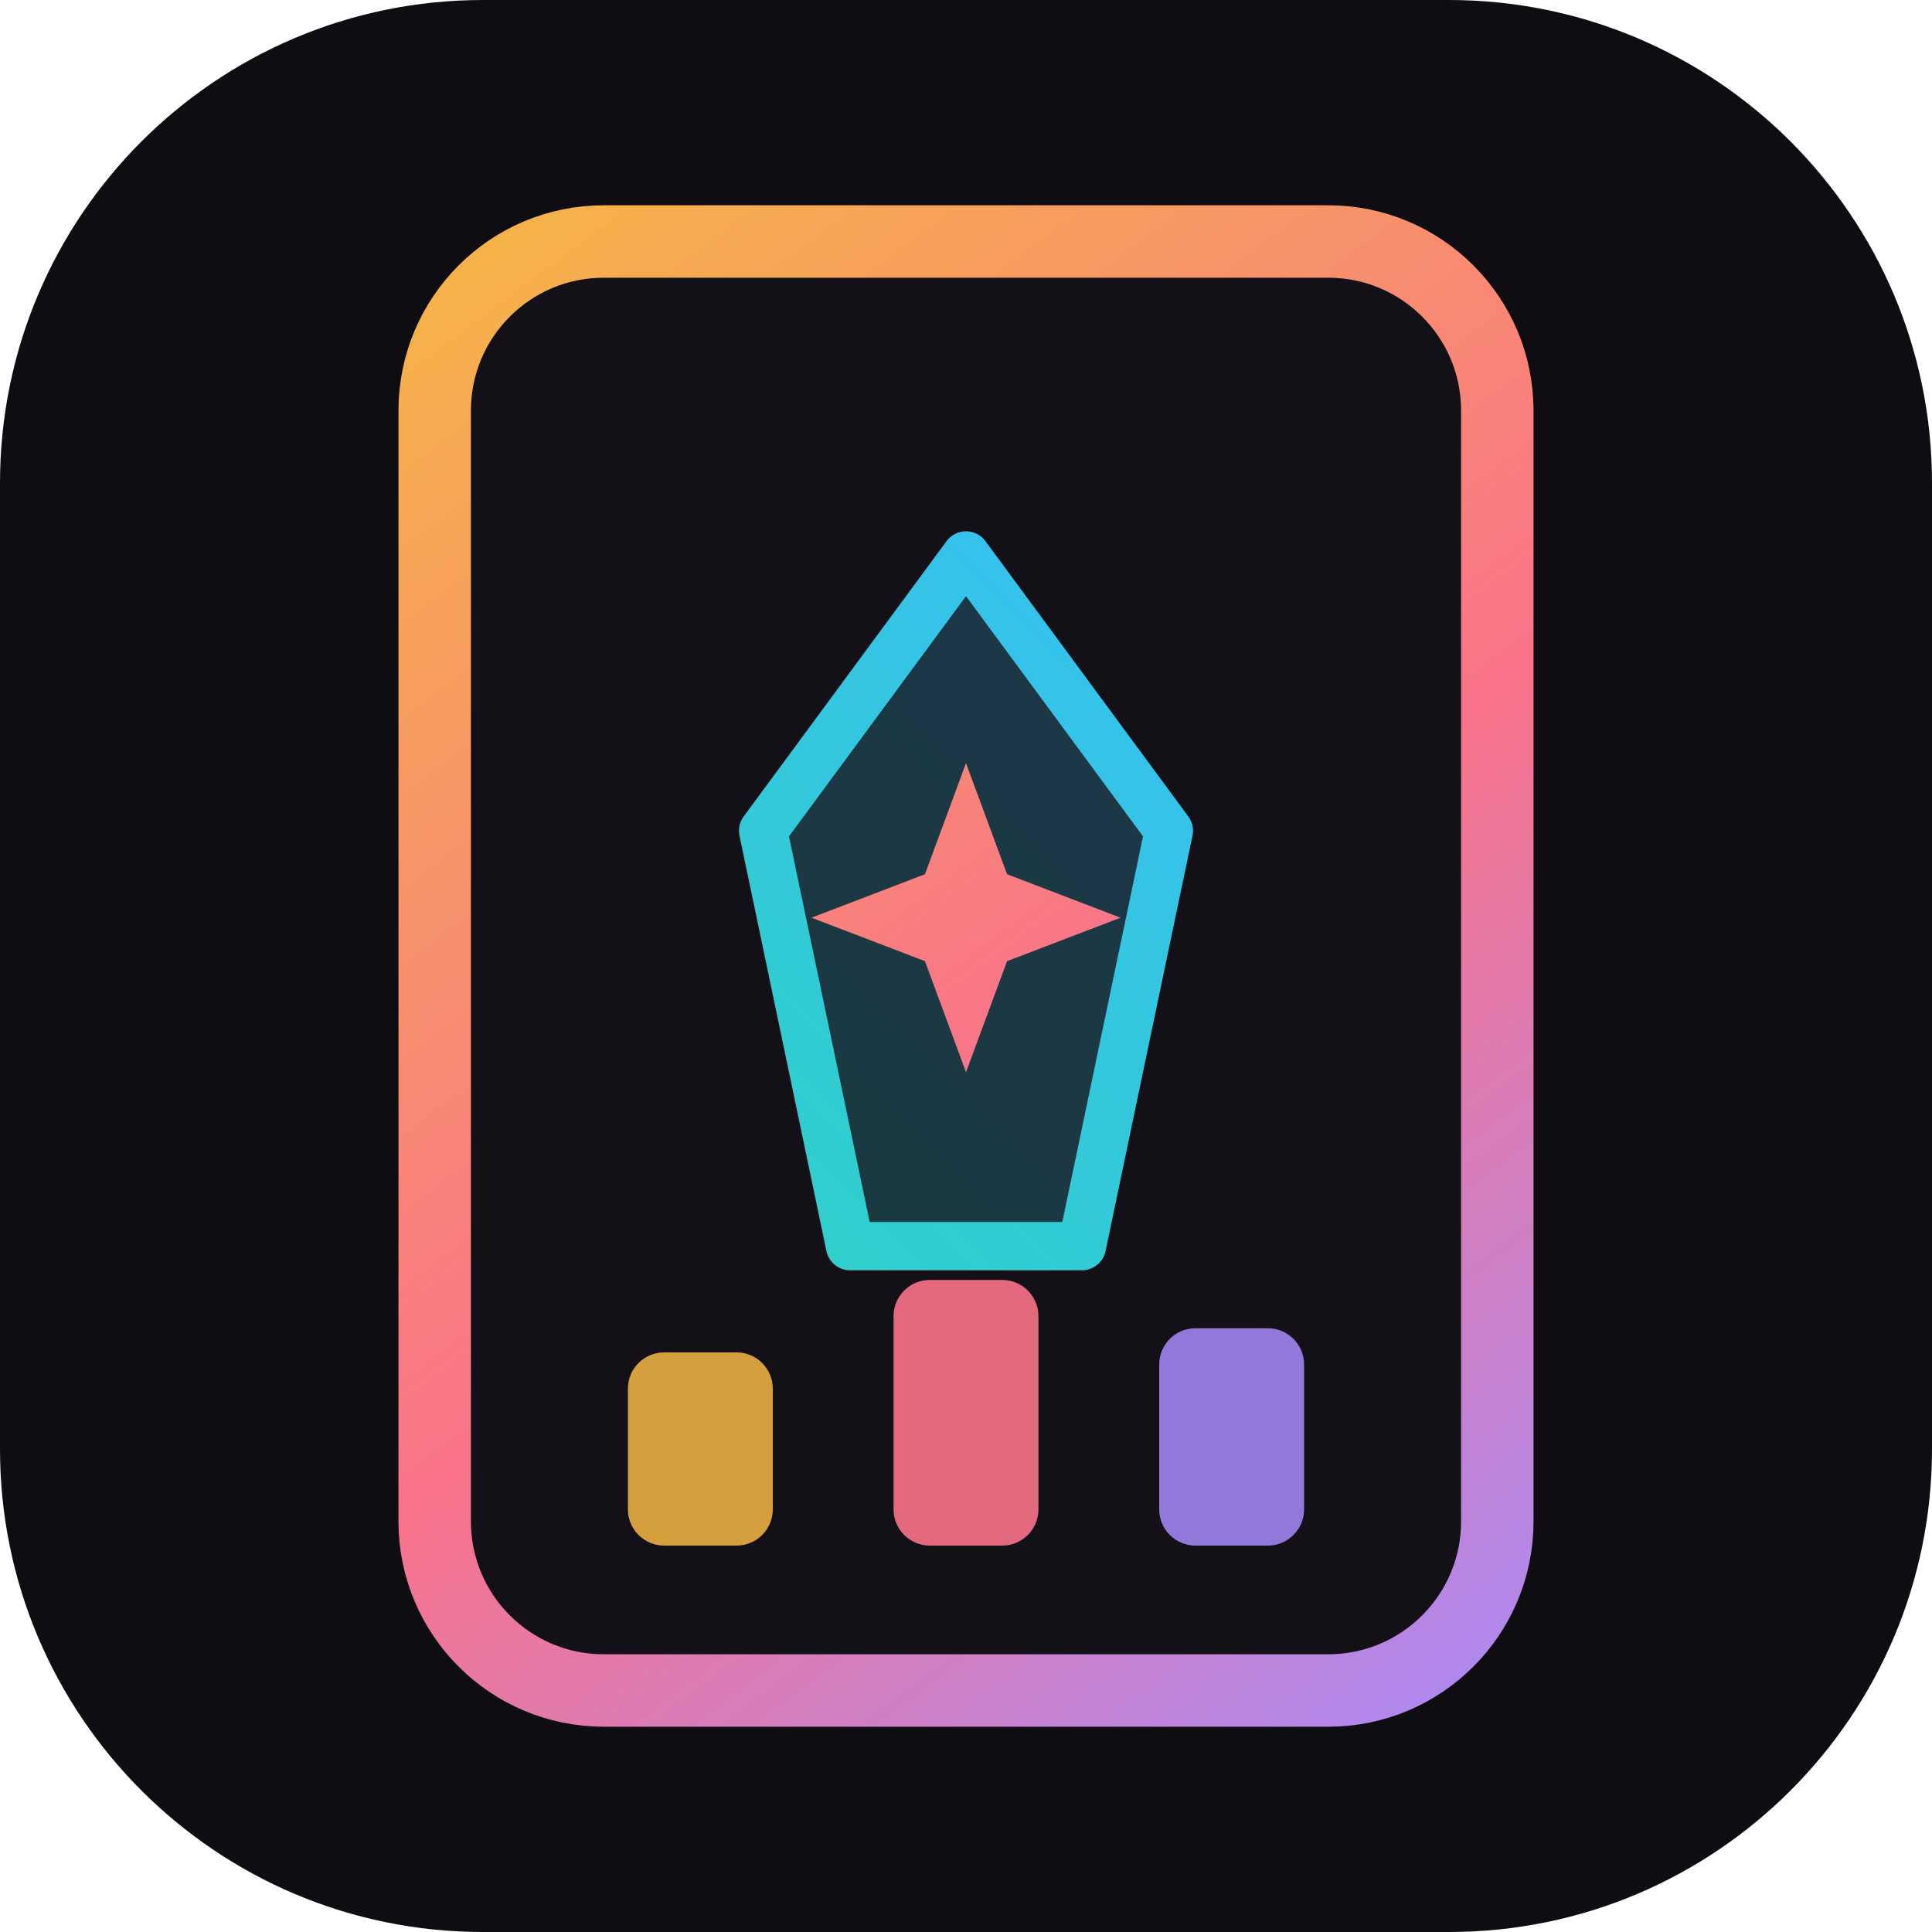
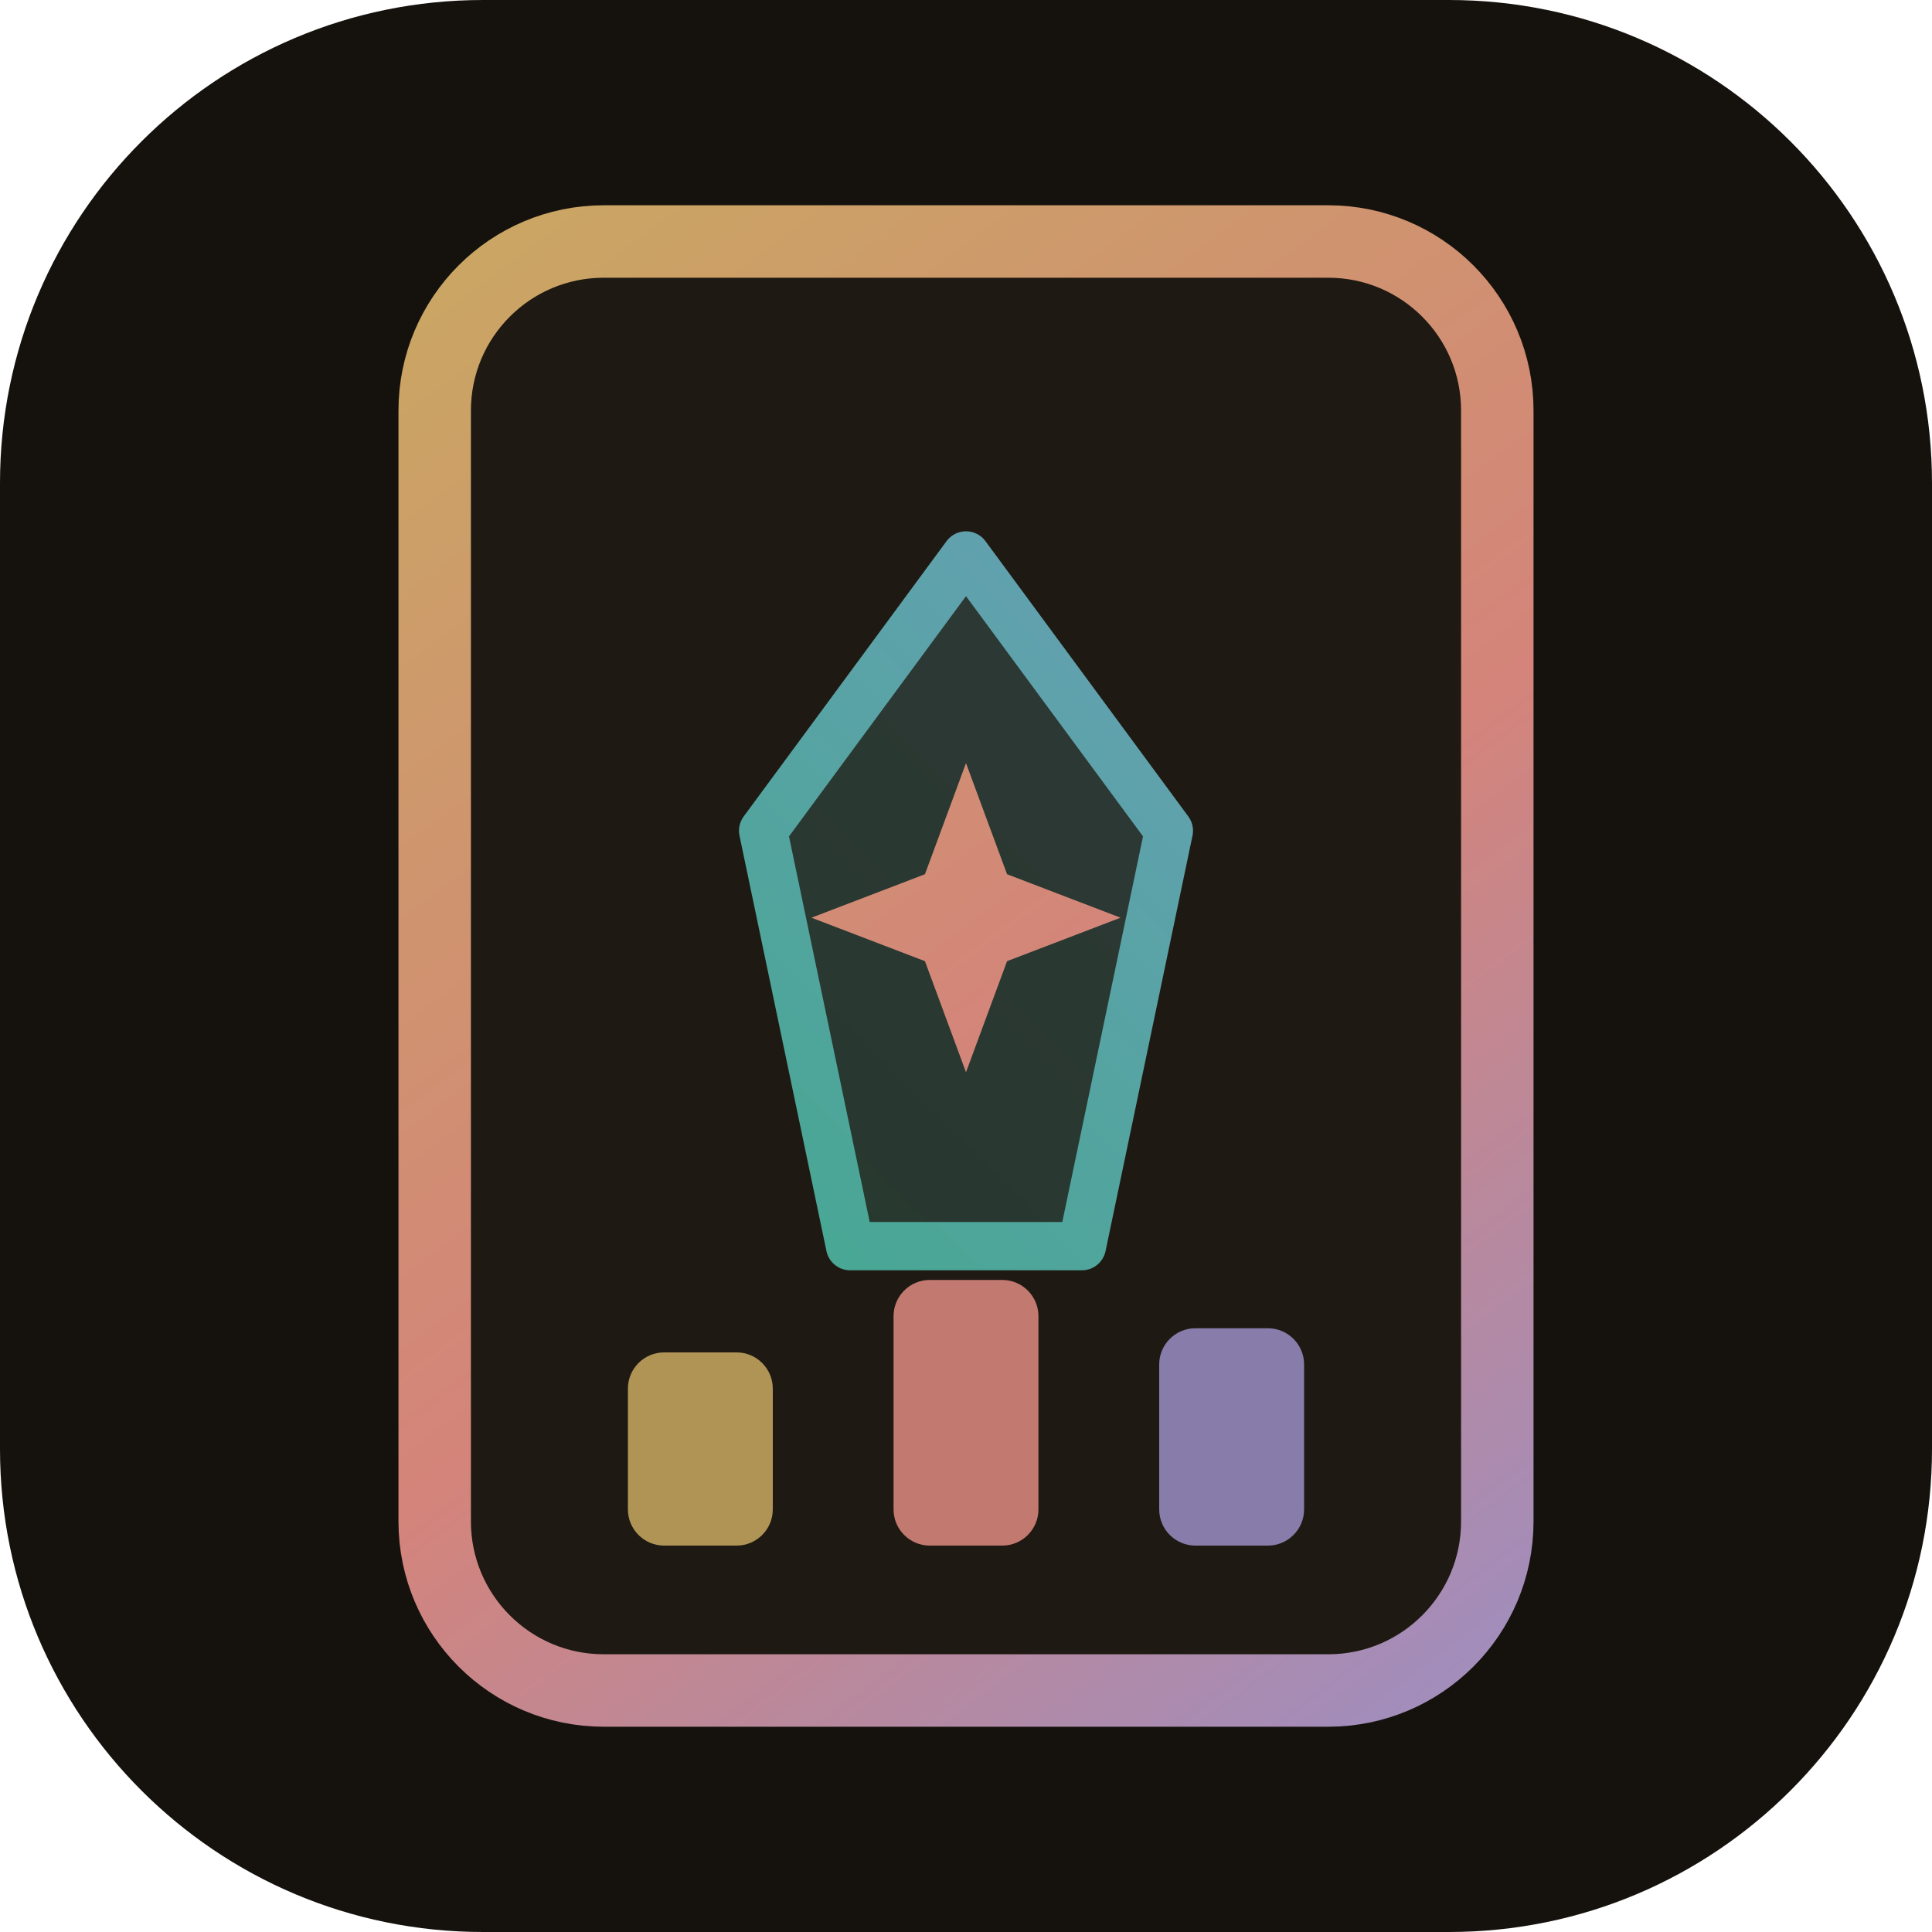
<svg xmlns="http://www.w3.org/2000/svg" width="32" height="32" viewBox="0 0 40 40" fill="none">
-   <rect width="40" height="40" rx="10" fill="#0f0d12" />
-   <rect x="9" y="5" width="22" height="30" rx="3.5" fill="#141018" stroke="url(#g)" stroke-width="1.5" />
+   <rect width="40" height="40" rx="10" fill="#15120d" />
+   <rect x="9" y="5" width="22" height="30" rx="3.5" fill="#1e1912" stroke="url(#g)" stroke-width="1.5" />
  <defs>
    <linearGradient id="g" x1="8" y1="4" x2="32" y2="36" gradientUnits="userSpaceOnUse">
-       <stop stop-color="#f5b942" />
-       <stop offset="0.55" stop-color="#f9738a" />
-       <stop offset="1" stop-color="#a78bfa" />
+       <stop stop-color="#c9a961" />
+       <stop offset="0.55" stop-color="#d4847a" />
+       <stop offset="1" stop-color="#9b8ec4" />
    </linearGradient>
    <linearGradient id="t" x1="12" y1="28" x2="28" y2="12" gradientUnits="userSpaceOnUse">
-       <stop stop-color="#2dd4bf" />
-       <stop offset="1" stop-color="#38bdf8" />
+       <stop stop-color="#3fa98a" />
+       <stop offset="1" stop-color="#6a9fb8" />
    </linearGradient>
  </defs>
  <path d="M20 11.5 24.2 17.2 22.4 25.8 17.6 25.8 15.8 17.2Z" fill="url(#t)" fill-opacity="0.22" stroke="url(#t)" stroke-width="1" stroke-linejoin="round" />
-   <rect x="13" y="28" width="3" height="4" rx="0.75" fill="#f5b942" fill-opacity="0.85" />
-   <rect x="18.5" y="26.5" width="3" height="5.5" rx="0.75" fill="#f9738a" fill-opacity="0.9" />
-   <rect x="24" y="27.5" width="3" height="4.5" rx="0.75" fill="#a78bfa" fill-opacity="0.85" />
+   <rect x="13" y="28" width="3" height="4" rx="0.75" fill="#c9a961" fill-opacity="0.85" />
+   <rect x="18.5" y="26.5" width="3" height="5.5" rx="0.75" fill="#d4847a" fill-opacity="0.9" />
+   <rect x="24" y="27.5" width="3" height="4.5" rx="0.75" fill="#9b8ec4" fill-opacity="0.85" />
  <path d="M20 15.8 20.85 18.1 23.2 19 20.85 19.9 20 22.2 19.15 19.9 16.8 19 19.15 18.1Z" fill="url(#g)" />
</svg>
